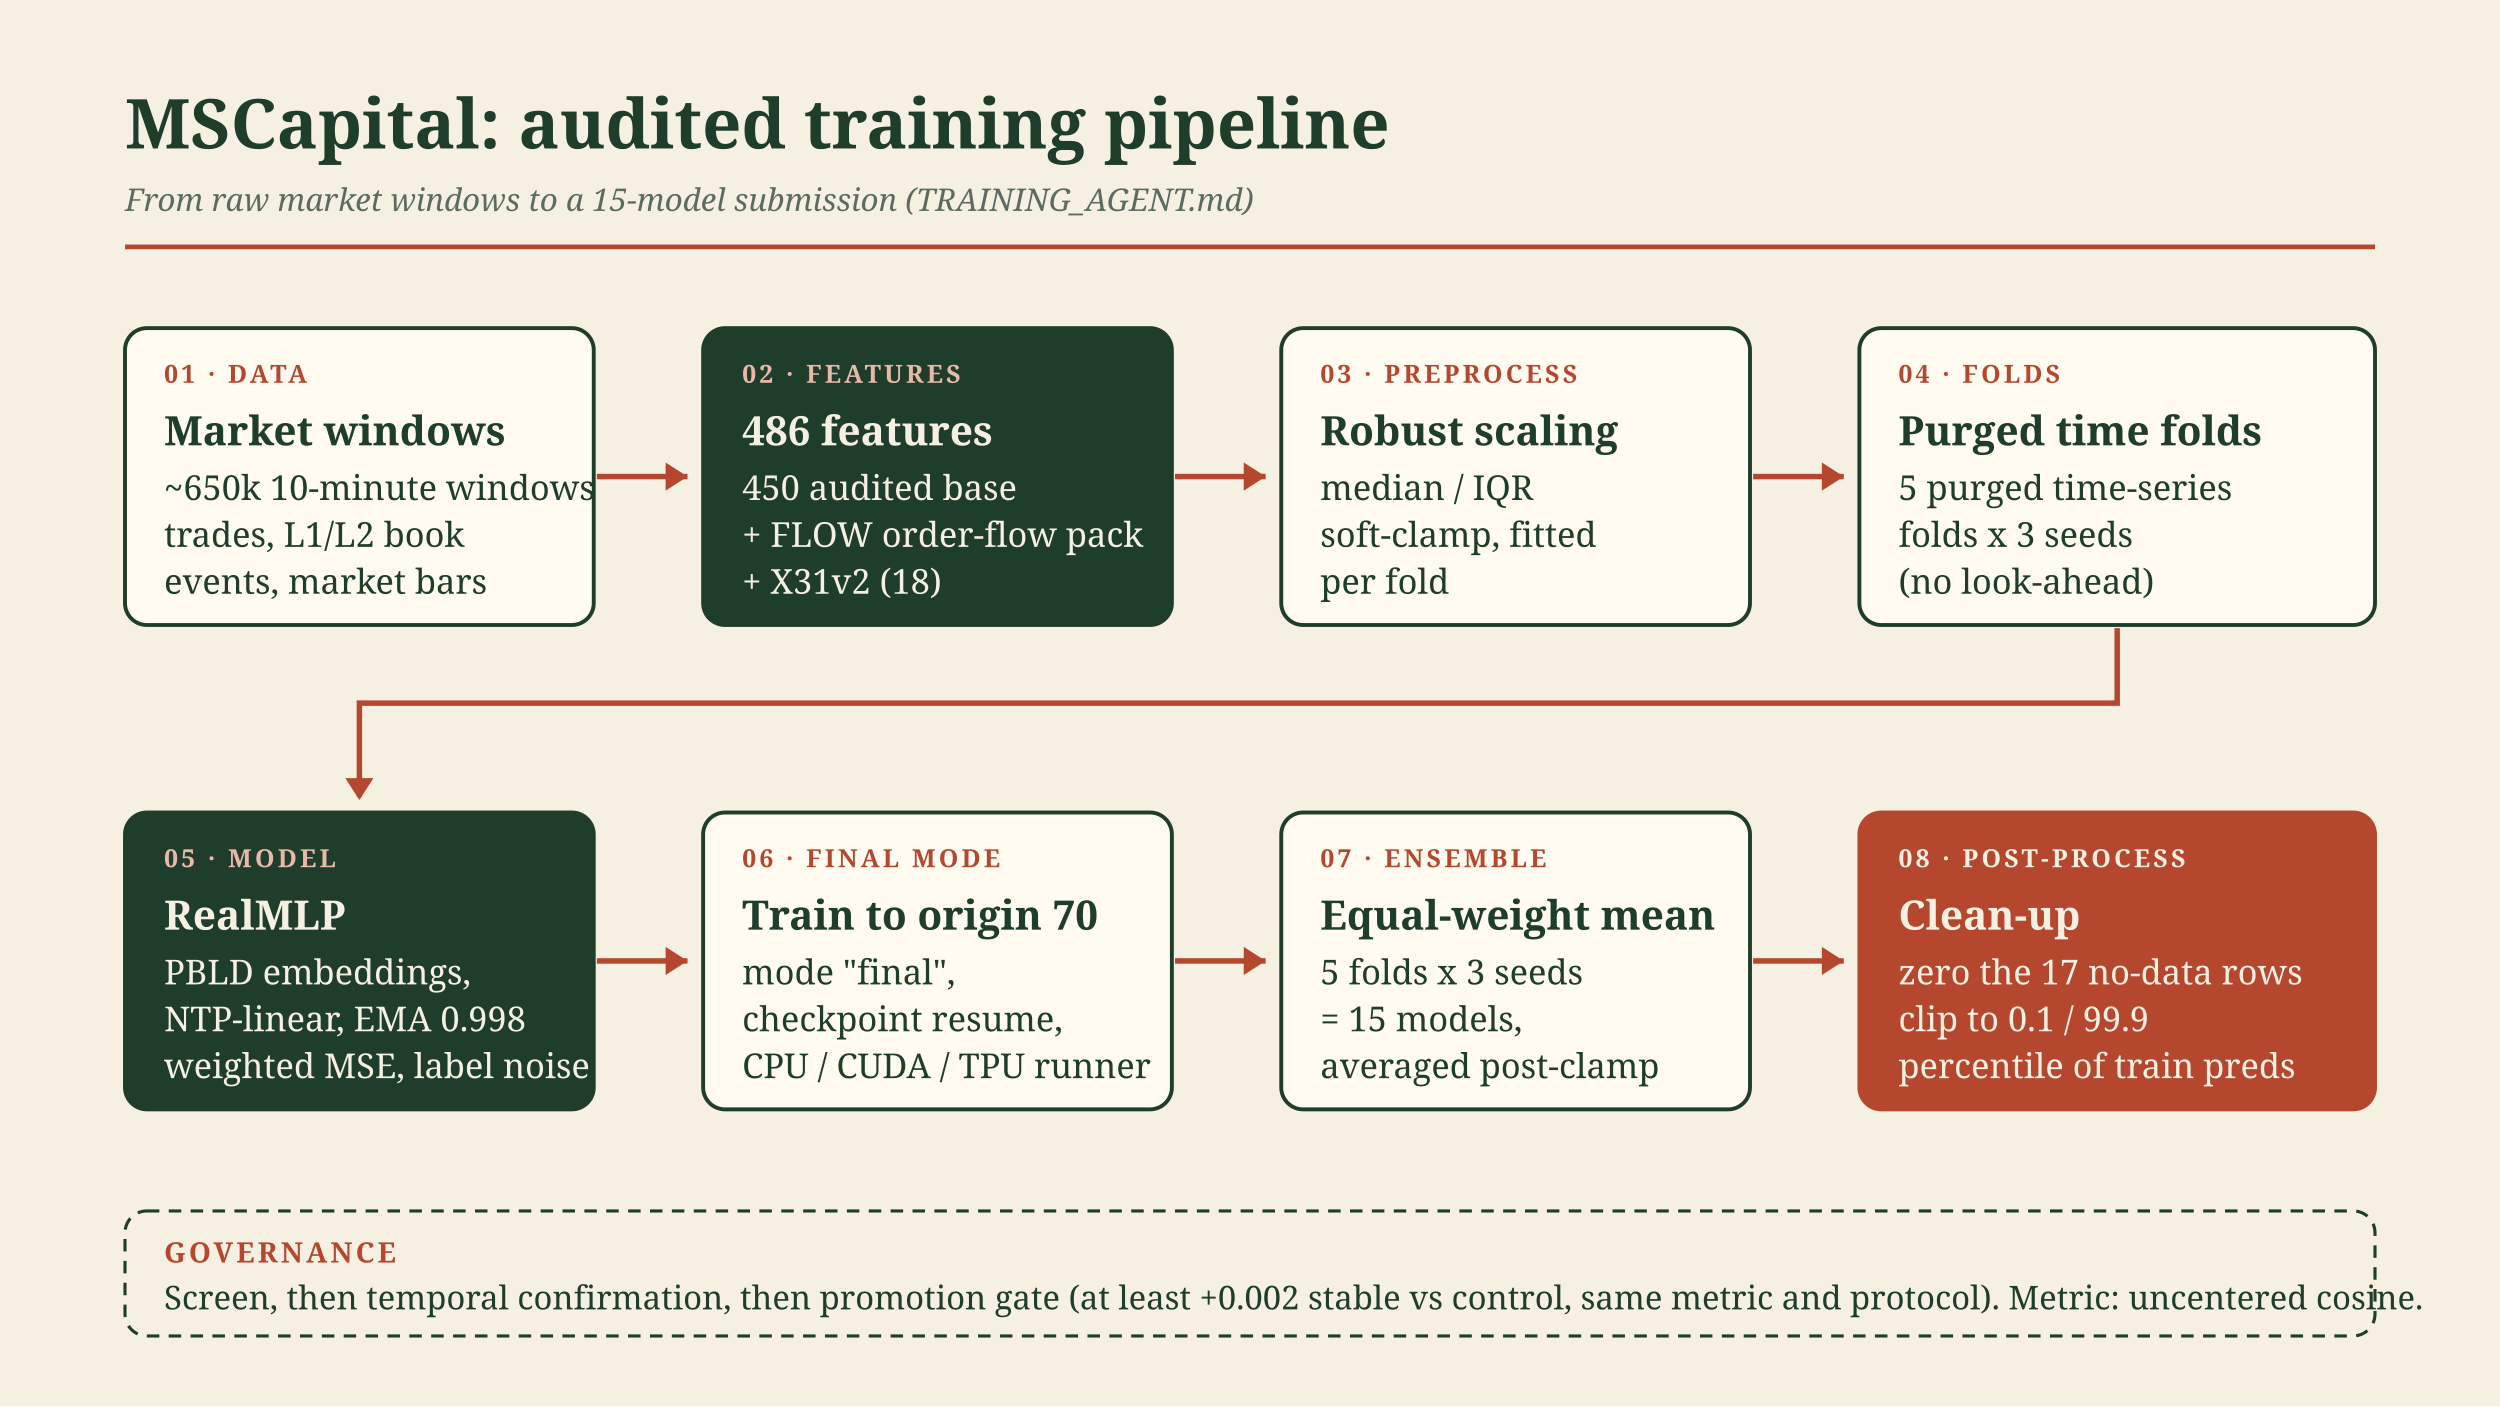
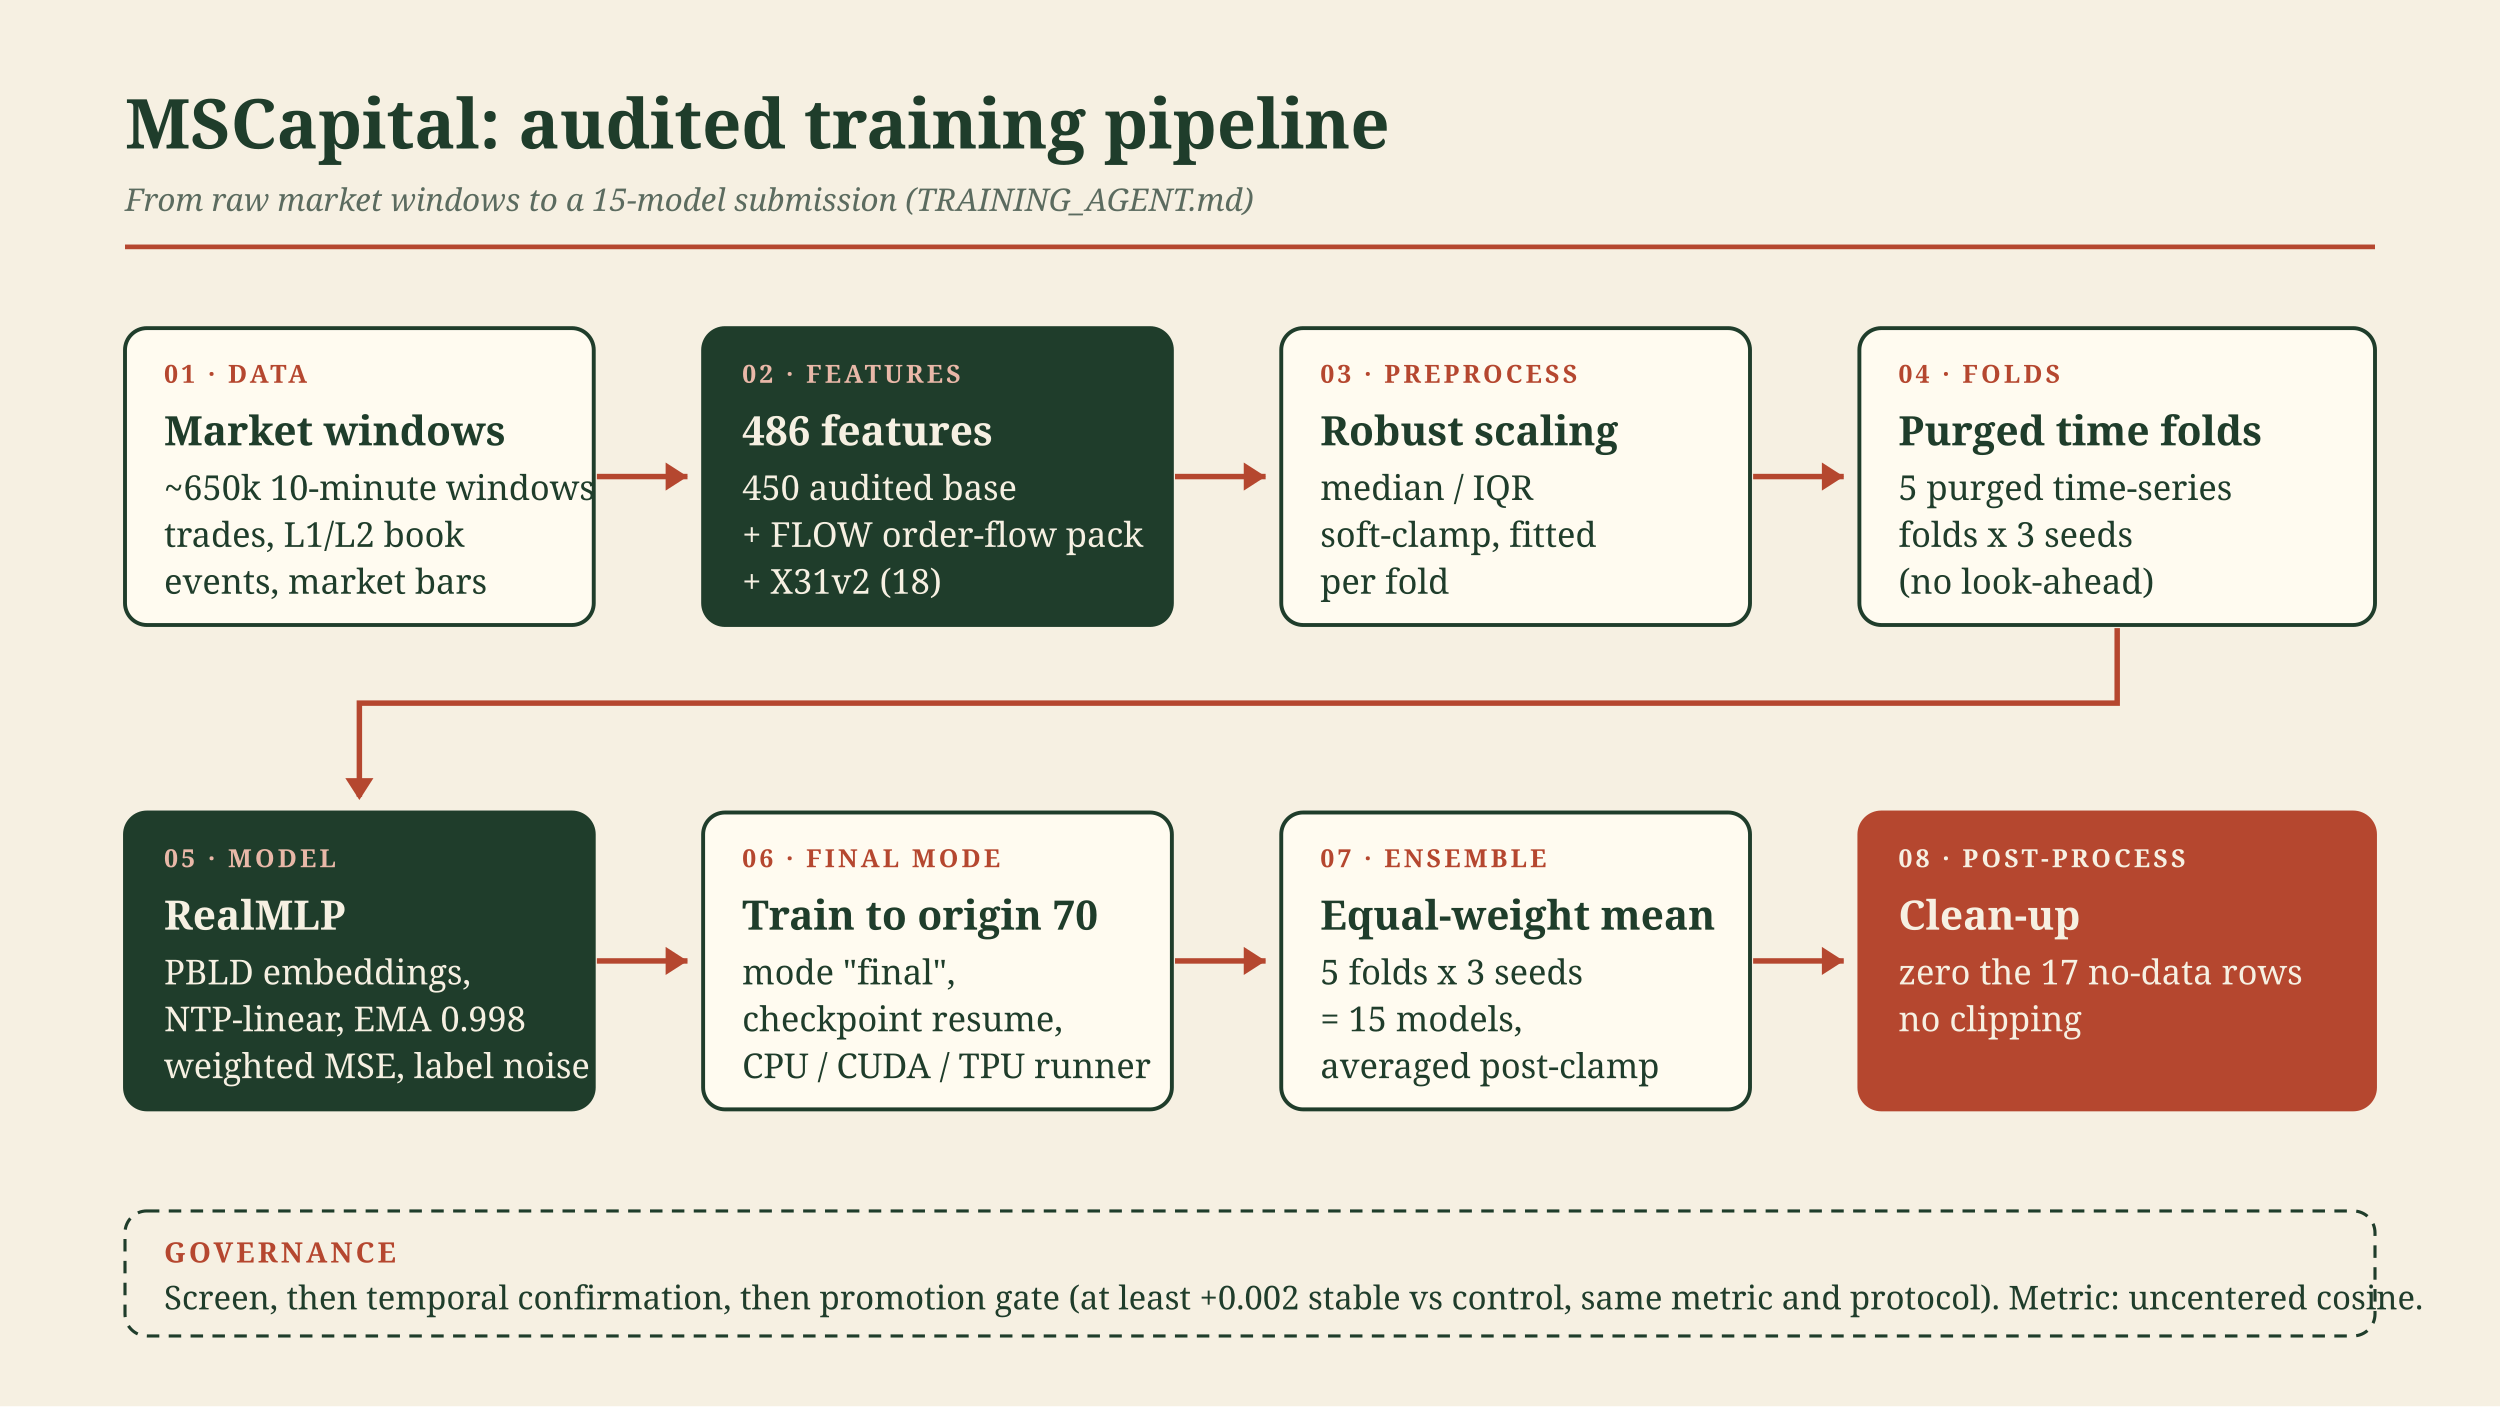
<svg xmlns="http://www.w3.org/2000/svg" width="1600" height="900" viewBox="0 0 1600 900" font-family="'Noto Serif','DejaVu Serif',Georgia,serif">
  <rect width="1600" height="900" fill="#F6F0E2" />
  <text x="80" y="95" font-size="44" font-weight="bold" fill="#1F3D2B">MSCapital: audited training pipeline</text>
  <text x="80" y="135" font-size="20" fill="#5B6B5F" font-style="italic">From raw market windows to a 15-model submission (TRAINING_AGENT.md)</text>
  <line x1="80" y1="158" x2="1520" y2="158" stroke="#B5472F" stroke-width="3" />
  <g stroke="#1F3D2B" stroke-width="2.5">
    <rect x="80" y="210" width="300" height="190" rx="14" fill="#FFFBF0" />
    <rect x="450" y="210" width="300" height="190" rx="14" fill="#1F3D2B" />
    <rect x="820" y="210" width="300" height="190" rx="14" fill="#FFFBF0" />
    <rect x="1190" y="210" width="330" height="190" rx="14" fill="#FFFBF0" />
    <rect x="80" y="520" width="300" height="190" rx="14" fill="#1F3D2B" />
    <rect x="450" y="520" width="300" height="190" rx="14" fill="#FFFBF0" />
    <rect x="820" y="520" width="300" height="190" rx="14" fill="#FFFBF0" />
    <rect x="1190" y="520" width="330" height="190" rx="14" fill="#B5472F" stroke="#B5472F" />
  </g>
  <g fill="#B5472F" font-size="16" font-weight="bold" letter-spacing="2">
    <text x="105" y="245">01 · DATA</text>
    <text x="475" y="245" fill="#E9B8A8">02 · FEATURES</text>
    <text x="845" y="245">03 · PREPROCESS</text>
    <text x="1215" y="245">04 · FOLDS</text>
    <text x="105" y="555" fill="#E9B8A8">05 · MODEL</text>
    <text x="475" y="555">06 · FINAL MODE</text>
    <text x="845" y="555">07 · ENSEMBLE</text>
    <text x="1215" y="555" fill="#F6F0E2">08 · POST-PROCESS</text>
  </g>
  <g font-size="22" fill="#1F3D2B">
    <text x="105" y="285" font-weight="bold" font-size="26">Market windows</text>
    <text x="105" y="320">~650k 10-minute windows</text>
    <text x="105" y="350">trades, L1/L2 book</text>
    <text x="105" y="380">events, market bars</text>
    <text x="845" y="285" font-weight="bold" font-size="26">Robust scaling</text>
    <text x="845" y="320">median / IQR</text>
    <text x="845" y="350">soft-clamp, fitted</text>
    <text x="845" y="380">per fold</text>
    <text x="1215" y="285" font-weight="bold" font-size="26">Purged time folds</text>
    <text x="1215" y="320">5 purged time-series</text>
    <text x="1215" y="350">folds x 3 seeds</text>
    <text x="1215" y="380">(no look-ahead)</text>
    <text x="475" y="555" opacity="0"> </text>
    <text x="475" y="595" font-weight="bold" font-size="26">Train to origin 70</text>
    <text x="475" y="630">mode "final",</text>
    <text x="475" y="660">checkpoint resume,</text>
    <text x="475" y="690">CPU / CUDA / TPU runner</text>
    <text x="845" y="595" font-weight="bold" font-size="26">Equal-weight mean</text>
    <text x="845" y="630">5 folds x 3 seeds</text>
    <text x="845" y="660">= 15 models,</text>
    <text x="845" y="690">averaged post-clamp</text>
  </g>
  <g font-size="22" fill="#F6F0E2">
    <text x="475" y="285" font-weight="bold" font-size="26">486 features</text>
    <text x="475" y="320">450 audited base</text>
    <text x="475" y="350">+ FLOW order-flow pack</text>
    <text x="475" y="380">+ X31v2 (18)</text>
    <text x="105" y="595" font-weight="bold" font-size="26">RealMLP</text>
    <text x="105" y="630">PBLD embeddings,</text>
    <text x="105" y="660">NTP-linear, EMA 0.998</text>
    <text x="105" y="690">weighted MSE, label noise</text>
    <text x="1215" y="595" font-weight="bold" font-size="26">Clean-up</text>
    <text x="1215" y="630">zero the 17 no-data rows</text>
-     <text x="1215" y="660">clip to 0.1 / 99.9</text>
-     <text x="1215" y="690">percentile of train preds</text>
+     <text x="1215" y="660">no clipping</text>
  </g>
  <g stroke="#B5472F" stroke-width="3.5" fill="none">
    <path d="M382,305 H440" />
    <path d="M752,305 H810" />
    <path d="M1122,305 H1180" />
    <path d="M1355,402 V450 H230 V510" />
    <path d="M382,615 H440" />
    <path d="M752,615 H810" />
    <path d="M1122,615 H1180" />
  </g>
  <polygon points="440,305 426,296 426,314" fill="#B5472F" />
  <polygon points="810,305 796,296 796,314" fill="#B5472F" />
  <polygon points="1180,305 1166,296 1166,314" fill="#B5472F" />
  <polygon points="440,615 426,606 426,624" fill="#B5472F" />
  <polygon points="810,615 796,606 796,624" fill="#B5472F" />
  <polygon points="1180,615 1166,606 1166,624" fill="#B5472F" />
  <polygon points="230,512 221,498 239,498" fill="#B5472F" />
  <rect x="80" y="775" width="1440" height="80" rx="14" fill="none" stroke="#1F3D2B" stroke-width="2" stroke-dasharray="8 6" />
  <text x="105" y="808" font-size="18" font-weight="bold" fill="#B5472F" letter-spacing="2">GOVERNANCE</text>
  <text x="105" y="838" font-size="21" fill="#1F3D2B">Screen, then temporal confirmation, then promotion gate (at least +0.002 stable vs control, same metric and protocol). Metric: uncentered cosine.</text>
</svg>
